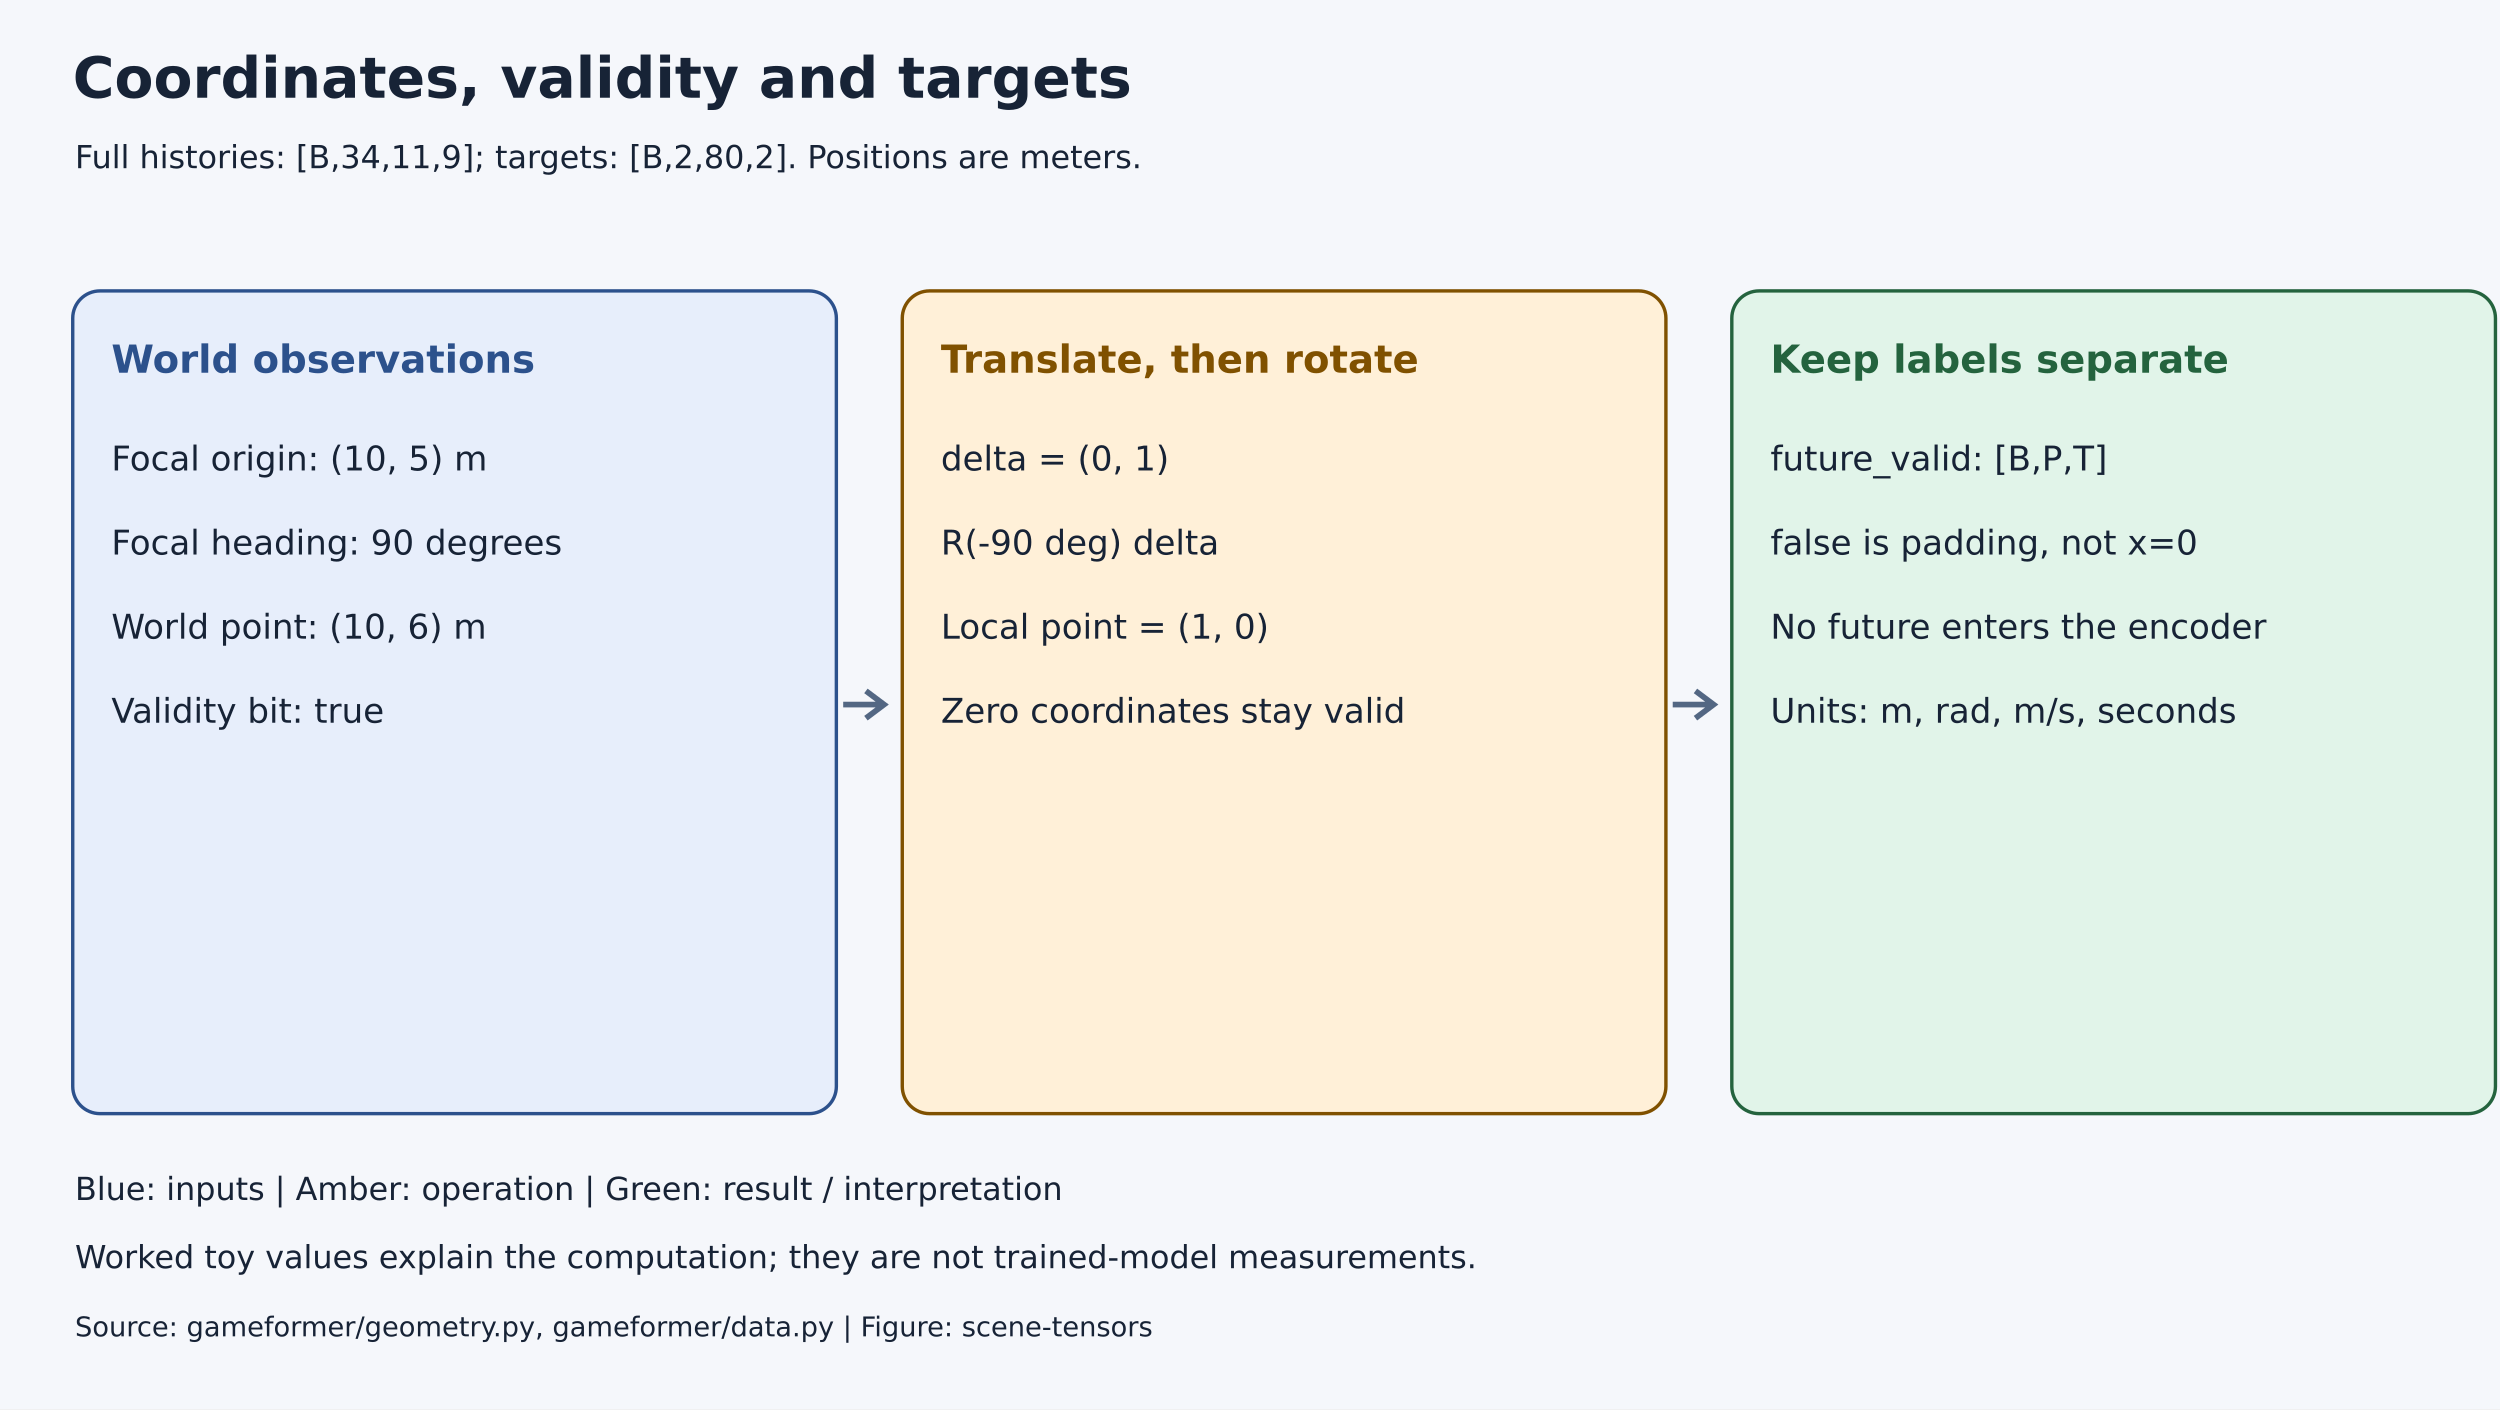
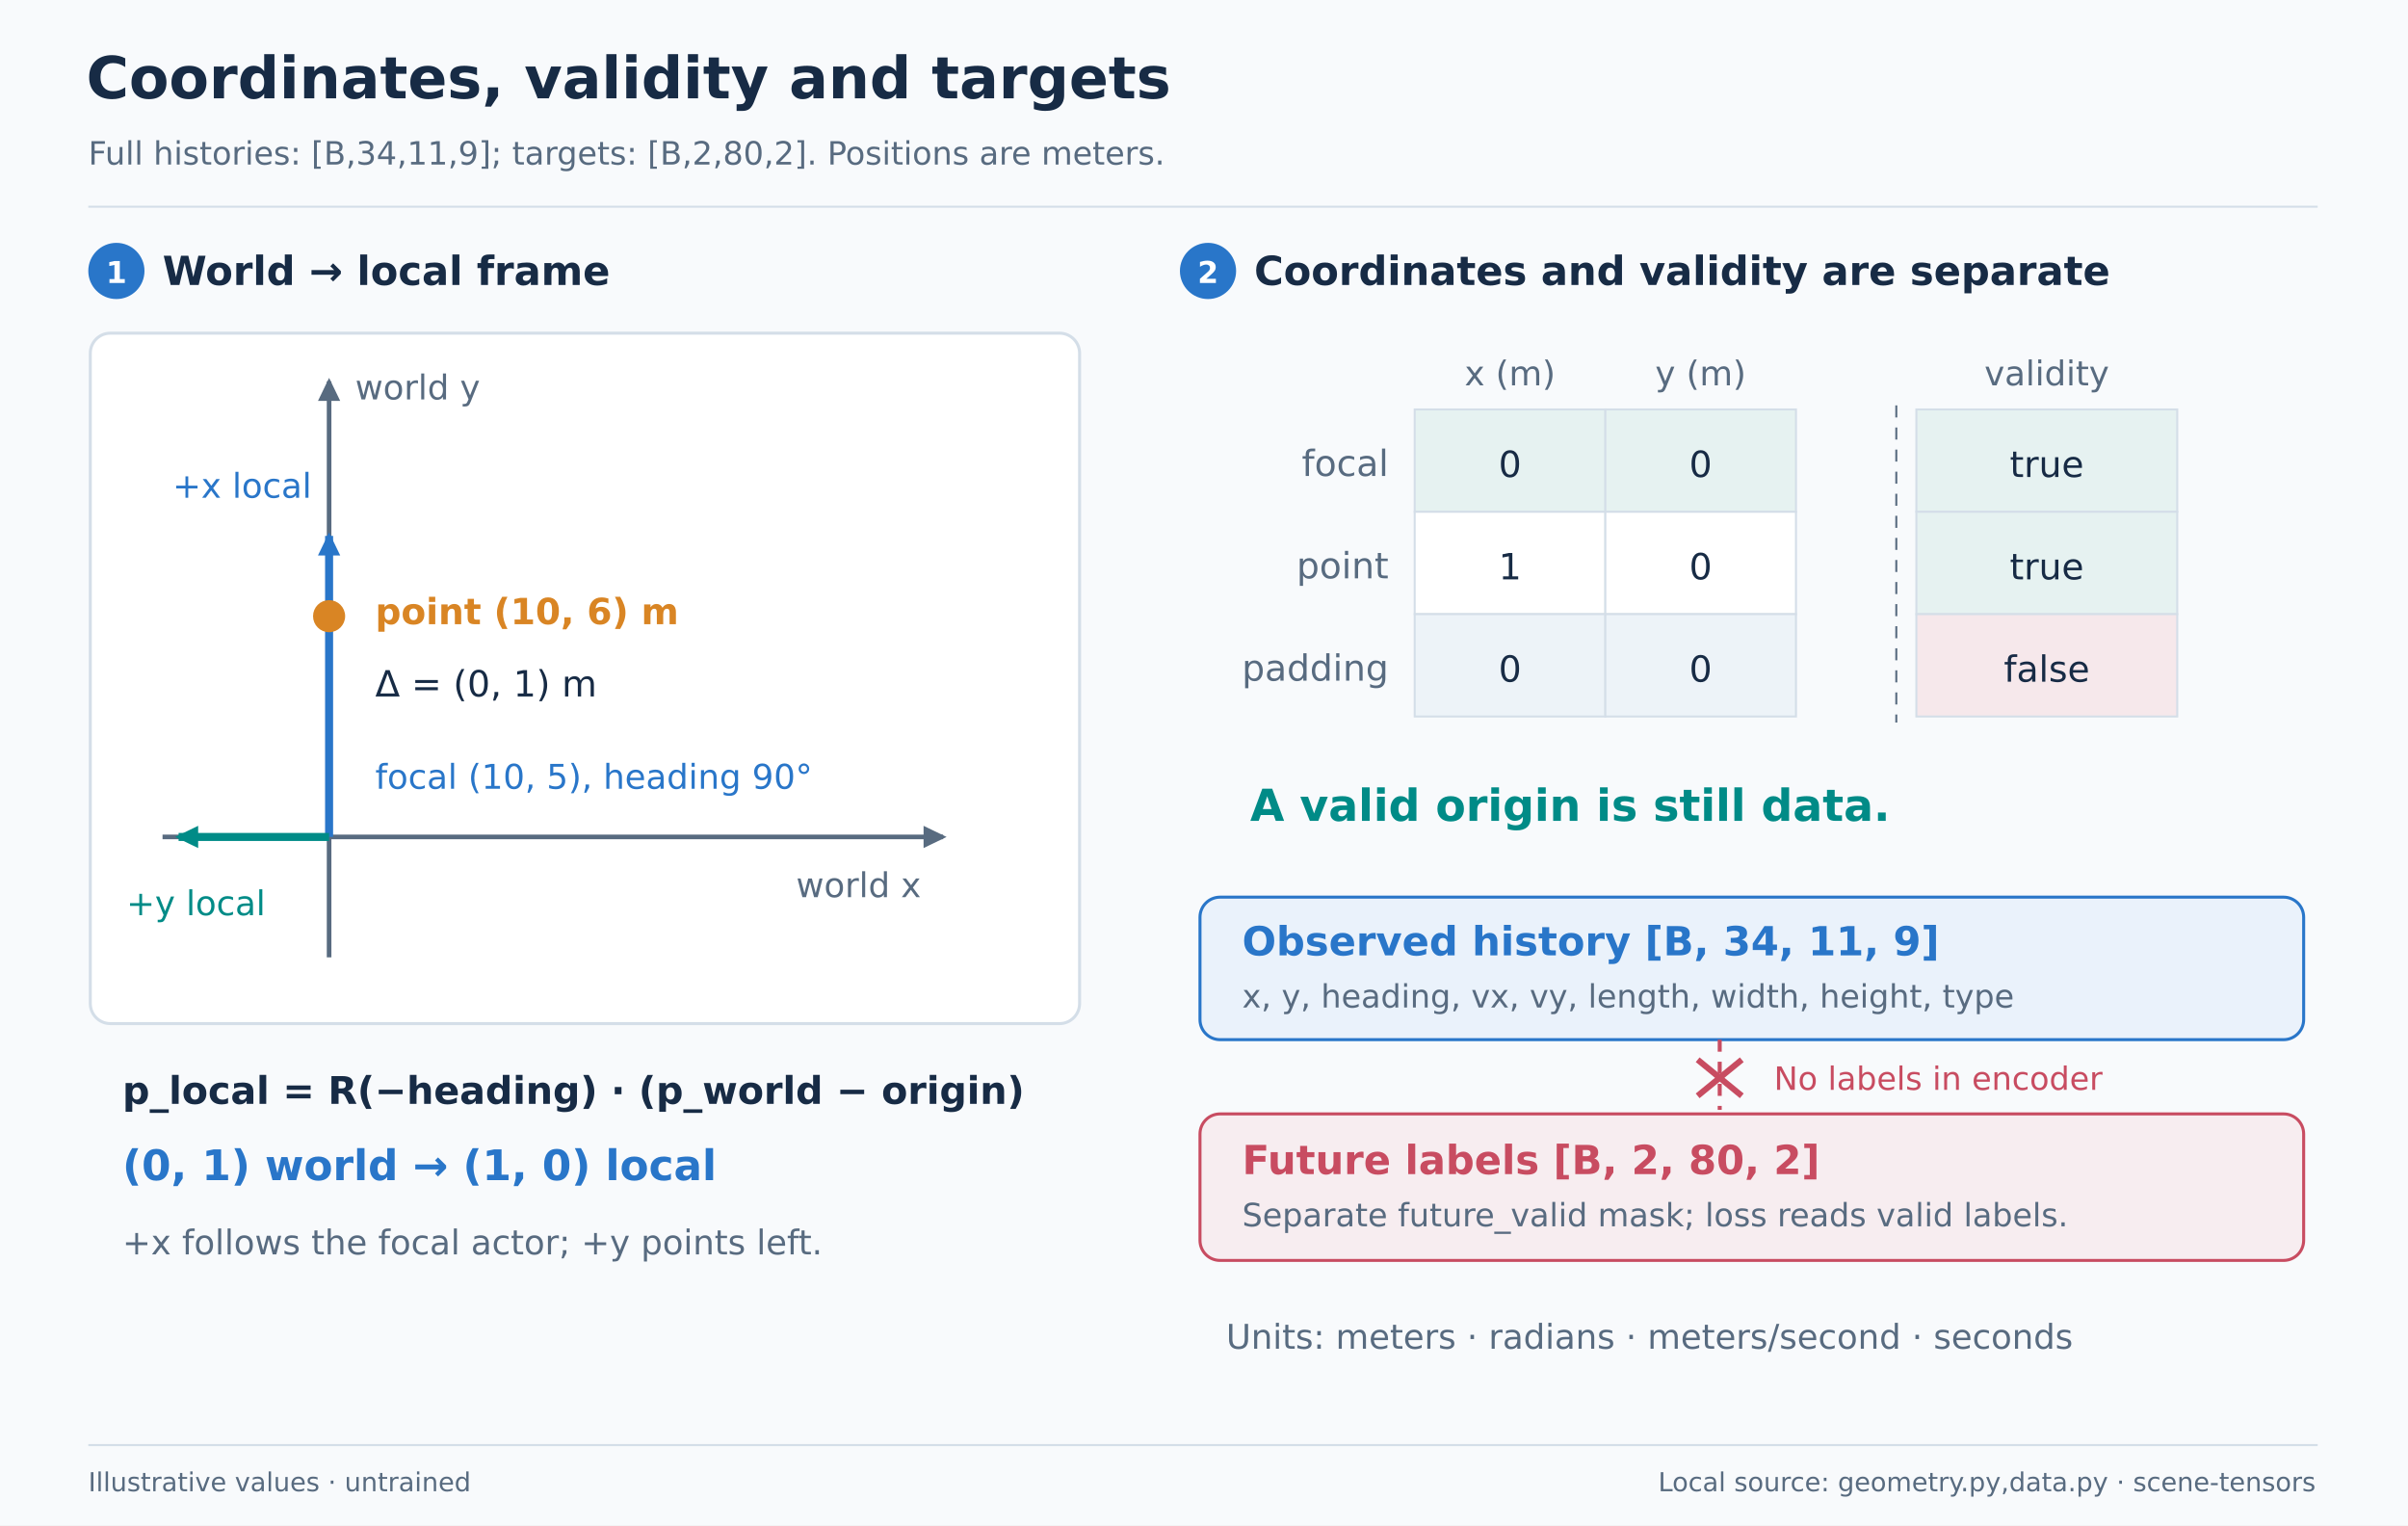
- <svg xmlns="http://www.w3.org/2000/svg" width="1100" height="620" viewBox="0 0 1100 620">
-   <rect width="1100" height="620" fill="#f5f7fb" />
-   <g font-family="DejaVu Sans" fill="#172336">
-     <text x="32" y="43" font-size="25" font-weight="bold" fill="#172336">Coordinates, validity and targets</text>
-     <text x="33" y="74" font-size="14" font-weight="normal" fill="#172336">Full histories: [B,34,11,9]; targets: [B,2,80,2]. Positions are meters.</text>
-     <rect x="32" y="128" width="336" height="362" rx="12" fill="#e7eefb" stroke="#2c518c" stroke-width="1.5" />
-     <text x="49" y="164" font-size="17" font-weight="bold" fill="#2c518c">World observations</text>
-     <text x="49" y="207" font-size="15" font-weight="normal" fill="#172336">Focal origin: (10, 5) m</text>
-     <text x="49" y="244" font-size="15" font-weight="normal" fill="#172336">Focal heading: 90 degrees</text>
-     <text x="49" y="281" font-size="15" font-weight="normal" fill="#172336">World point: (10, 6) m</text>
-     <text x="49" y="318" font-size="15" font-weight="normal" fill="#172336">Validity bit: true</text>
-     <rect x="397" y="128" width="336" height="362" rx="12" fill="#fff0d8" stroke="#805100" stroke-width="1.5" />
-     <text x="414" y="164" font-size="17" font-weight="bold" fill="#805100">Translate, then rotate</text>
-     <text x="414" y="207" font-size="15" font-weight="normal" fill="#172336">delta = (0, 1)</text>
-     <text x="414" y="244" font-size="15" font-weight="normal" fill="#172336">R(-90 deg) delta</text>
-     <text x="414" y="281" font-size="15" font-weight="normal" fill="#172336">Local point = (1, 0)</text>
-     <text x="414" y="318" font-size="15" font-weight="normal" fill="#172336">Zero coordinates stay valid</text>
-     <rect x="762" y="128" width="336" height="362" rx="12" fill="#e1f4e9" stroke="#24633e" stroke-width="1.5" />
-     <text x="779" y="164" font-size="17" font-weight="bold" fill="#24633e">Keep labels separate</text>
-     <text x="779" y="207" font-size="15" font-weight="normal" fill="#172336">future_valid: [B,P,T]</text>
-     <text x="779" y="244" font-size="15" font-weight="normal" fill="#172336">false is padding, not x=0</text>
-     <text x="779" y="281" font-size="15" font-weight="normal" fill="#172336">No future enters the encoder</text>
-     <text x="779" y="318" font-size="15" font-weight="normal" fill="#172336">Units: m, rad, m/s, seconds</text>
-     <path d="M371 310 H388 M381 304 L389 310 L381 316" stroke="#536783" stroke-width="2.5" fill="none" />
-     <path d="M736 310 H753 M746 304 L754 310 L746 316" stroke="#536783" stroke-width="2.5" fill="none" />
-     <text x="33" y="528" font-size="14" font-weight="normal" fill="#172336">Blue: inputs   |   Amber: operation   |   Green: result / interpretation</text>
-     <text x="33" y="558" font-size="14" font-weight="normal" fill="#172336">Worked toy values explain the computation; they are not trained-model measurements.</text>
-     <text x="33" y="588" font-size="12" font-weight="normal" fill="#172336">Source: gameformer/geometry.py, gameformer/data.py  |  Figure: scene-tensors</text>
+ <svg xmlns="http://www.w3.org/2000/svg" width="1200" height="760" viewBox="0 0 1200 760">
+   <rect width="1200" height="760" fill="#f8fafc" />
+   <g font-family="DejaVu Sans">
+     <text x="43" y="49" font-size="29" font-weight="bold" text-anchor="start" fill="#172b45">Coordinates, validity and targets</text>
+     <text x="44" y="82" font-size="16" font-weight="normal" text-anchor="start" fill="#586b80">Full histories: [B,34,11,9]; targets: [B,2,80,2]. Positions are meters.</text>
+     <polyline points="44,103 1155,103" fill="none" stroke="#d4dee8" stroke-width="1" stroke-linejoin="round" />
+     <ellipse cx="58" cy="135" rx="13" ry="13" fill="#2976c9" stroke="#2976c9" stroke-width="2" />
+     <text x="58" y="141" font-size="15" font-weight="bold" text-anchor="middle" fill="#ffffff">1</text>
+     <text x="81" y="142" font-size="20" font-weight="bold" text-anchor="start" fill="#172b45">World → local frame</text>
+     <rect x="45" y="166" width="493" height="344" rx="10" fill="#ffffff" stroke="#d4dee8" stroke-width="1.5" />
+     <polyline points="81,417 470,417" fill="none" stroke="#586b80" stroke-width="2.3" stroke-linejoin="round" />
+     <polygon points="470,417 460.996,421.35 460.996,412.65" fill="#586b80" stroke="#586b80" stroke-width="1.5" />
+     <polyline points="164,477 164,190" fill="none" stroke="#586b80" stroke-width="2.3" stroke-linejoin="round" />
+     <polygon points="164,190 168.35,199.004 159.65,199.004" fill="#586b80" stroke="#586b80" stroke-width="1.5" />
+     <text x="459" y="447" font-size="17" font-weight="normal" text-anchor="end" fill="#586b80">world x</text>
+     <text x="177" y="199" font-size="17" font-weight="normal" text-anchor="start" fill="#586b80">world y</text>
+     <polyline points="164,417 164,267" fill="none" stroke="#2976c9" stroke-width="4" stroke-linejoin="round" />
+     <polygon points="164,267 168.35,276.004 159.65,276.004" fill="#2976c9" stroke="#2976c9" stroke-width="1.5" />
+     <polyline points="164,417 89,417" fill="none" stroke="#008b87" stroke-width="4" stroke-linejoin="round" />
+     <polygon points="89,417 98.004,412.65 98.004,421.35" fill="#008b87" stroke="#008b87" stroke-width="1.5" />
+     <ellipse cx="164" cy="307" rx="7" ry="7" fill="#d98524" stroke="#d98524" stroke-width="2" />
+     <text x="187" y="311" font-size="18" font-weight="bold" text-anchor="start" fill="#d98524">point (10, 6) m</text>
+     <text x="187" y="347" font-size="18" font-weight="normal" text-anchor="start" fill="#172b45">Δ = (0, 1) m</text>
+     <text x="187" y="393" font-size="17" font-weight="normal" text-anchor="start" fill="#2976c9">focal (10, 5), heading 90°</text>
+     <text x="86" y="248" font-size="17" font-weight="normal" text-anchor="start" fill="#2976c9">+x local</text>
+     <text x="63" y="456" font-size="17" font-weight="normal" text-anchor="start" fill="#008b87">+y local</text>
+     <text x="61" y="550" font-size="19" font-weight="bold" text-anchor="start" fill="#172b45">p_local = R(−heading) · (p_world − origin)</text>
+     <text x="61" y="588" font-size="21" font-weight="bold" text-anchor="start" fill="#2976c9">(0, 1) world → (1, 0) local</text>
+     <text x="61" y="625" font-size="17" font-weight="normal" text-anchor="start" fill="#586b80">+x follows the focal actor; +y points left.</text>
+     <ellipse cx="602" cy="135" rx="13" ry="13" fill="#2976c9" stroke="#2976c9" stroke-width="2" />
+     <text x="602" y="141" font-size="15" font-weight="bold" text-anchor="middle" fill="#ffffff">2</text>
+     <text x="625" y="142" font-size="20" font-weight="bold" text-anchor="start" fill="#172b45">Coordinates and validity are separate</text>
+     <text x="692" y="237.15" font-size="18" font-weight="normal" text-anchor="end" fill="#586b80">focal</text>
+     <rect x="705" y="204" width="95" height="51" rx="0" fill="#e6f2f1" stroke="#d4dee8" stroke-width="1" />
+     <text x="752.5" y="237.66" font-size="18" font-weight="normal" text-anchor="middle" fill="#172b45">0</text>
+     <rect x="800" y="204" width="95" height="51" rx="0" fill="#e6f2f1" stroke="#d4dee8" stroke-width="1" />
+     <text x="847.5" y="237.66" font-size="18" font-weight="normal" text-anchor="middle" fill="#172b45">0</text>
+     <text x="692" y="288.15" font-size="18" font-weight="normal" text-anchor="end" fill="#586b80">point</text>
+     <rect x="705" y="255" width="95" height="51" rx="0" fill="#ffffff" stroke="#d4dee8" stroke-width="1" />
+     <text x="752.5" y="288.66" font-size="18" font-weight="normal" text-anchor="middle" fill="#172b45">1</text>
+     <rect x="800" y="255" width="95" height="51" rx="0" fill="#ffffff" stroke="#d4dee8" stroke-width="1" />
+     <text x="847.5" y="288.66" font-size="18" font-weight="normal" text-anchor="middle" fill="#172b45">0</text>
+     <text x="692" y="339.15" font-size="18" font-weight="normal" text-anchor="end" fill="#586b80">padding</text>
+     <rect x="705" y="306" width="95" height="51" rx="0" fill="#edf3f8" stroke="#d4dee8" stroke-width="1" />
+     <text x="752.5" y="339.66" font-size="18" font-weight="normal" text-anchor="middle" fill="#172b45">0</text>
+     <rect x="800" y="306" width="95" height="51" rx="0" fill="#edf3f8" stroke="#d4dee8" stroke-width="1" />
+     <text x="847.5" y="339.66" font-size="18" font-weight="normal" text-anchor="middle" fill="#172b45">0</text>
+     <text x="752.5" y="192" font-size="17" font-weight="normal" text-anchor="middle" fill="#586b80">x (m)</text>
+     <text x="847.5" y="192" font-size="17" font-weight="normal" text-anchor="middle" fill="#586b80">y (m)</text>
+     <rect x="955" y="204" width="130" height="51" rx="0" fill="#e6f2f1" stroke="#d4dee8" stroke-width="1" />
+     <text x="1020" y="237.66" font-size="18" font-weight="normal" text-anchor="middle" fill="#172b45">true</text>
+     <rect x="955" y="255" width="130" height="51" rx="0" fill="#e6f2f1" stroke="#d4dee8" stroke-width="1" />
+     <text x="1020" y="288.66" font-size="18" font-weight="normal" text-anchor="middle" fill="#172b45">true</text>
+     <rect x="955" y="306" width="130" height="51" rx="0" fill="#f6e8eb" stroke="#d4dee8" stroke-width="1" />
+     <text x="1020" y="339.66" font-size="18" font-weight="normal" text-anchor="middle" fill="#172b45">false</text>
+     <text x="1020" y="192" font-size="17" font-weight="normal" text-anchor="middle" fill="#586b80">validity</text>
+     <polyline points="945,202 945,360" fill="none" stroke="#586b80" stroke-width="1" stroke-linejoin="round" stroke-dasharray="6 5" />
+     <text x="623" y="409" font-size="22" font-weight="bold" text-anchor="start" fill="#008b87">A valid origin is still data.</text>
+     <rect x="598" y="447" width="550" height="71" rx="10" fill="#eaf2fb" stroke="#2976c9" stroke-width="1.5" />
+     <text x="619" y="476" font-size="20" font-weight="bold" text-anchor="start" fill="#2976c9">Observed history  [B, 34, 11, 9]</text>
+     <text x="619" y="502" font-size="16" font-weight="normal" text-anchor="start" fill="#586b80">x, y, heading, vx, vy, length, width, height, type</text>
+     <rect x="598" y="555" width="550" height="73" rx="10" fill="#f7edf0" stroke="#c84c61" stroke-width="1.5" />
+     <text x="619" y="585" font-size="20" font-weight="bold" text-anchor="start" fill="#c84c61">Future labels  [B, 2, 80, 2]</text>
+     <text x="619" y="611" font-size="16" font-weight="normal" text-anchor="start" fill="#586b80">Separate future_valid mask; loss reads valid labels.</text>
+     <polyline points="857,518 857,553" fill="none" stroke="#c84c61" stroke-width="2" stroke-linejoin="round" stroke-dasharray="6 5" />
+     <polyline points="846,528 868,546" fill="none" stroke="#c84c61" stroke-width="3" stroke-linejoin="round" />
+     <polyline points="868,528 846,546" fill="none" stroke="#c84c61" stroke-width="3" stroke-linejoin="round" />
+     <text x="884" y="543" font-size="16" font-weight="normal" text-anchor="start" fill="#c84c61">No labels in encoder</text>
+     <text x="611" y="672" font-size="17" font-weight="normal" text-anchor="start" fill="#586b80">Units: meters · radians · meters/second · seconds</text>
+     <polyline points="44,720 1155,720" fill="none" stroke="#d4dee8" stroke-width="1" stroke-linejoin="round" />
+     <text x="44" y="743" font-size="13" font-weight="normal" text-anchor="start" fill="#586b80">Illustrative values · untrained</text>
+     <text x="1154" y="743" font-size="13" font-weight="normal" text-anchor="end" fill="#586b80">Local source: geometry.py,data.py   ·   scene-tensors</text>
  </g>
</svg>
